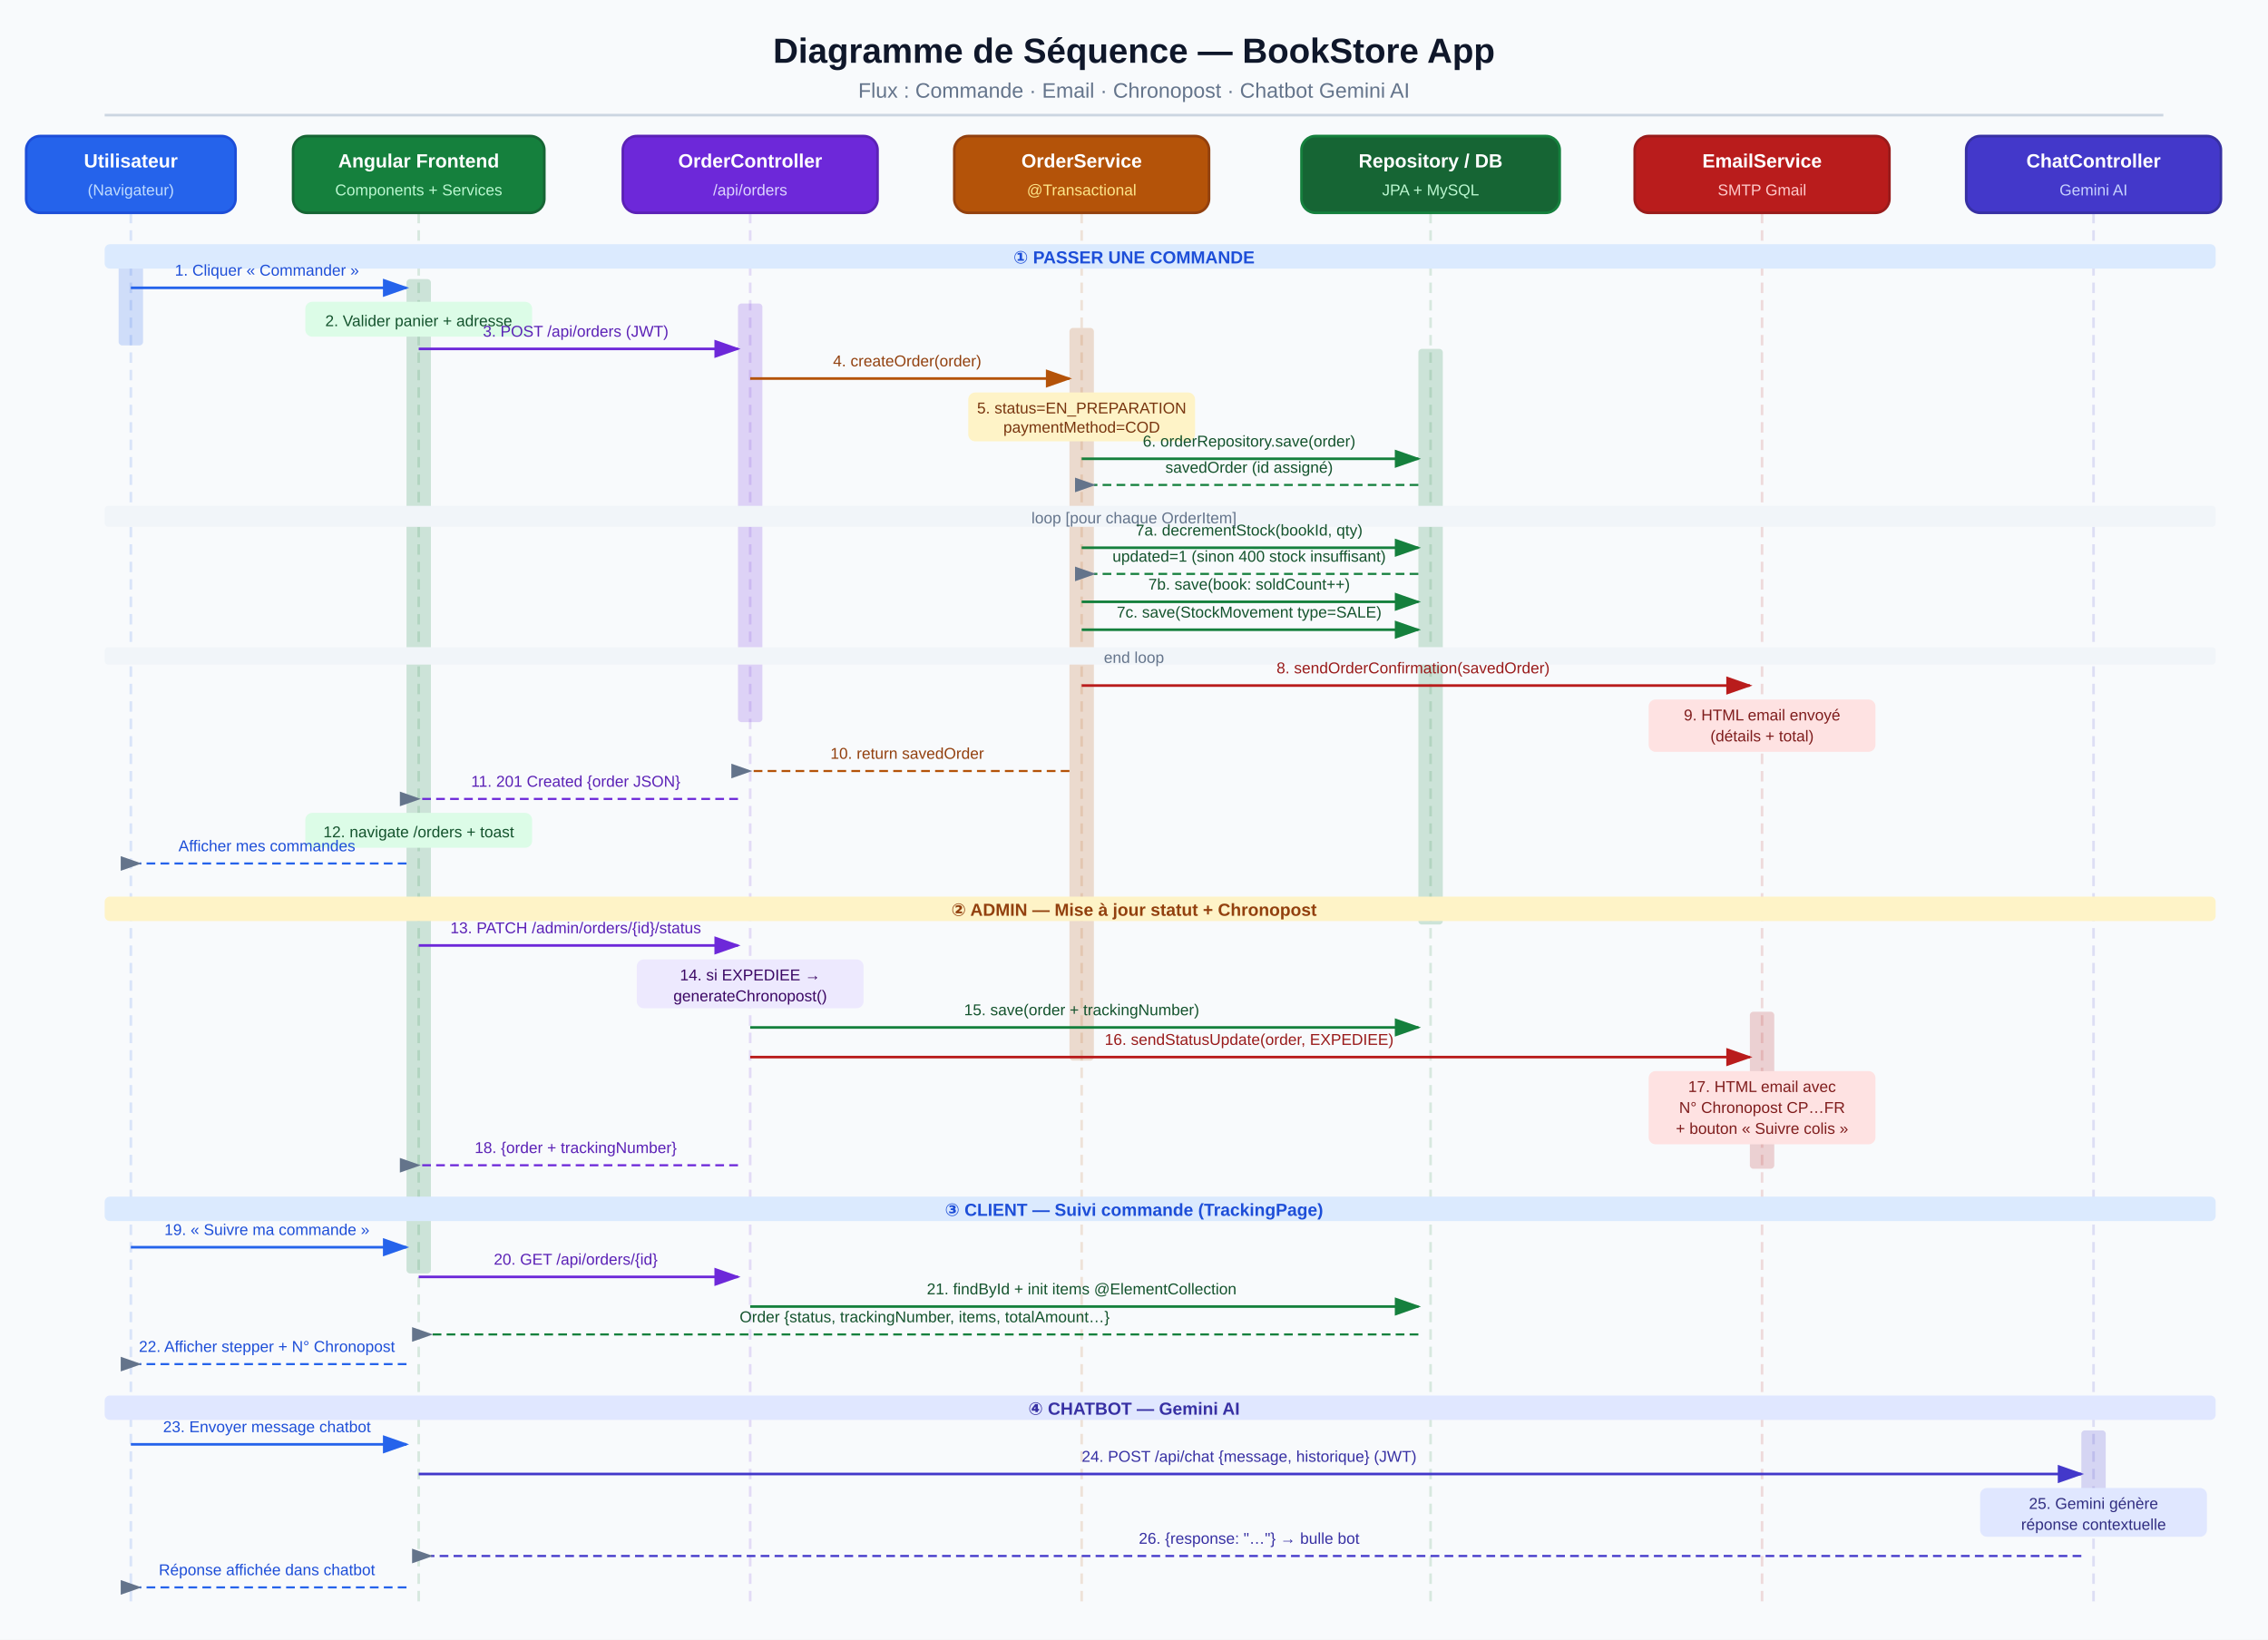
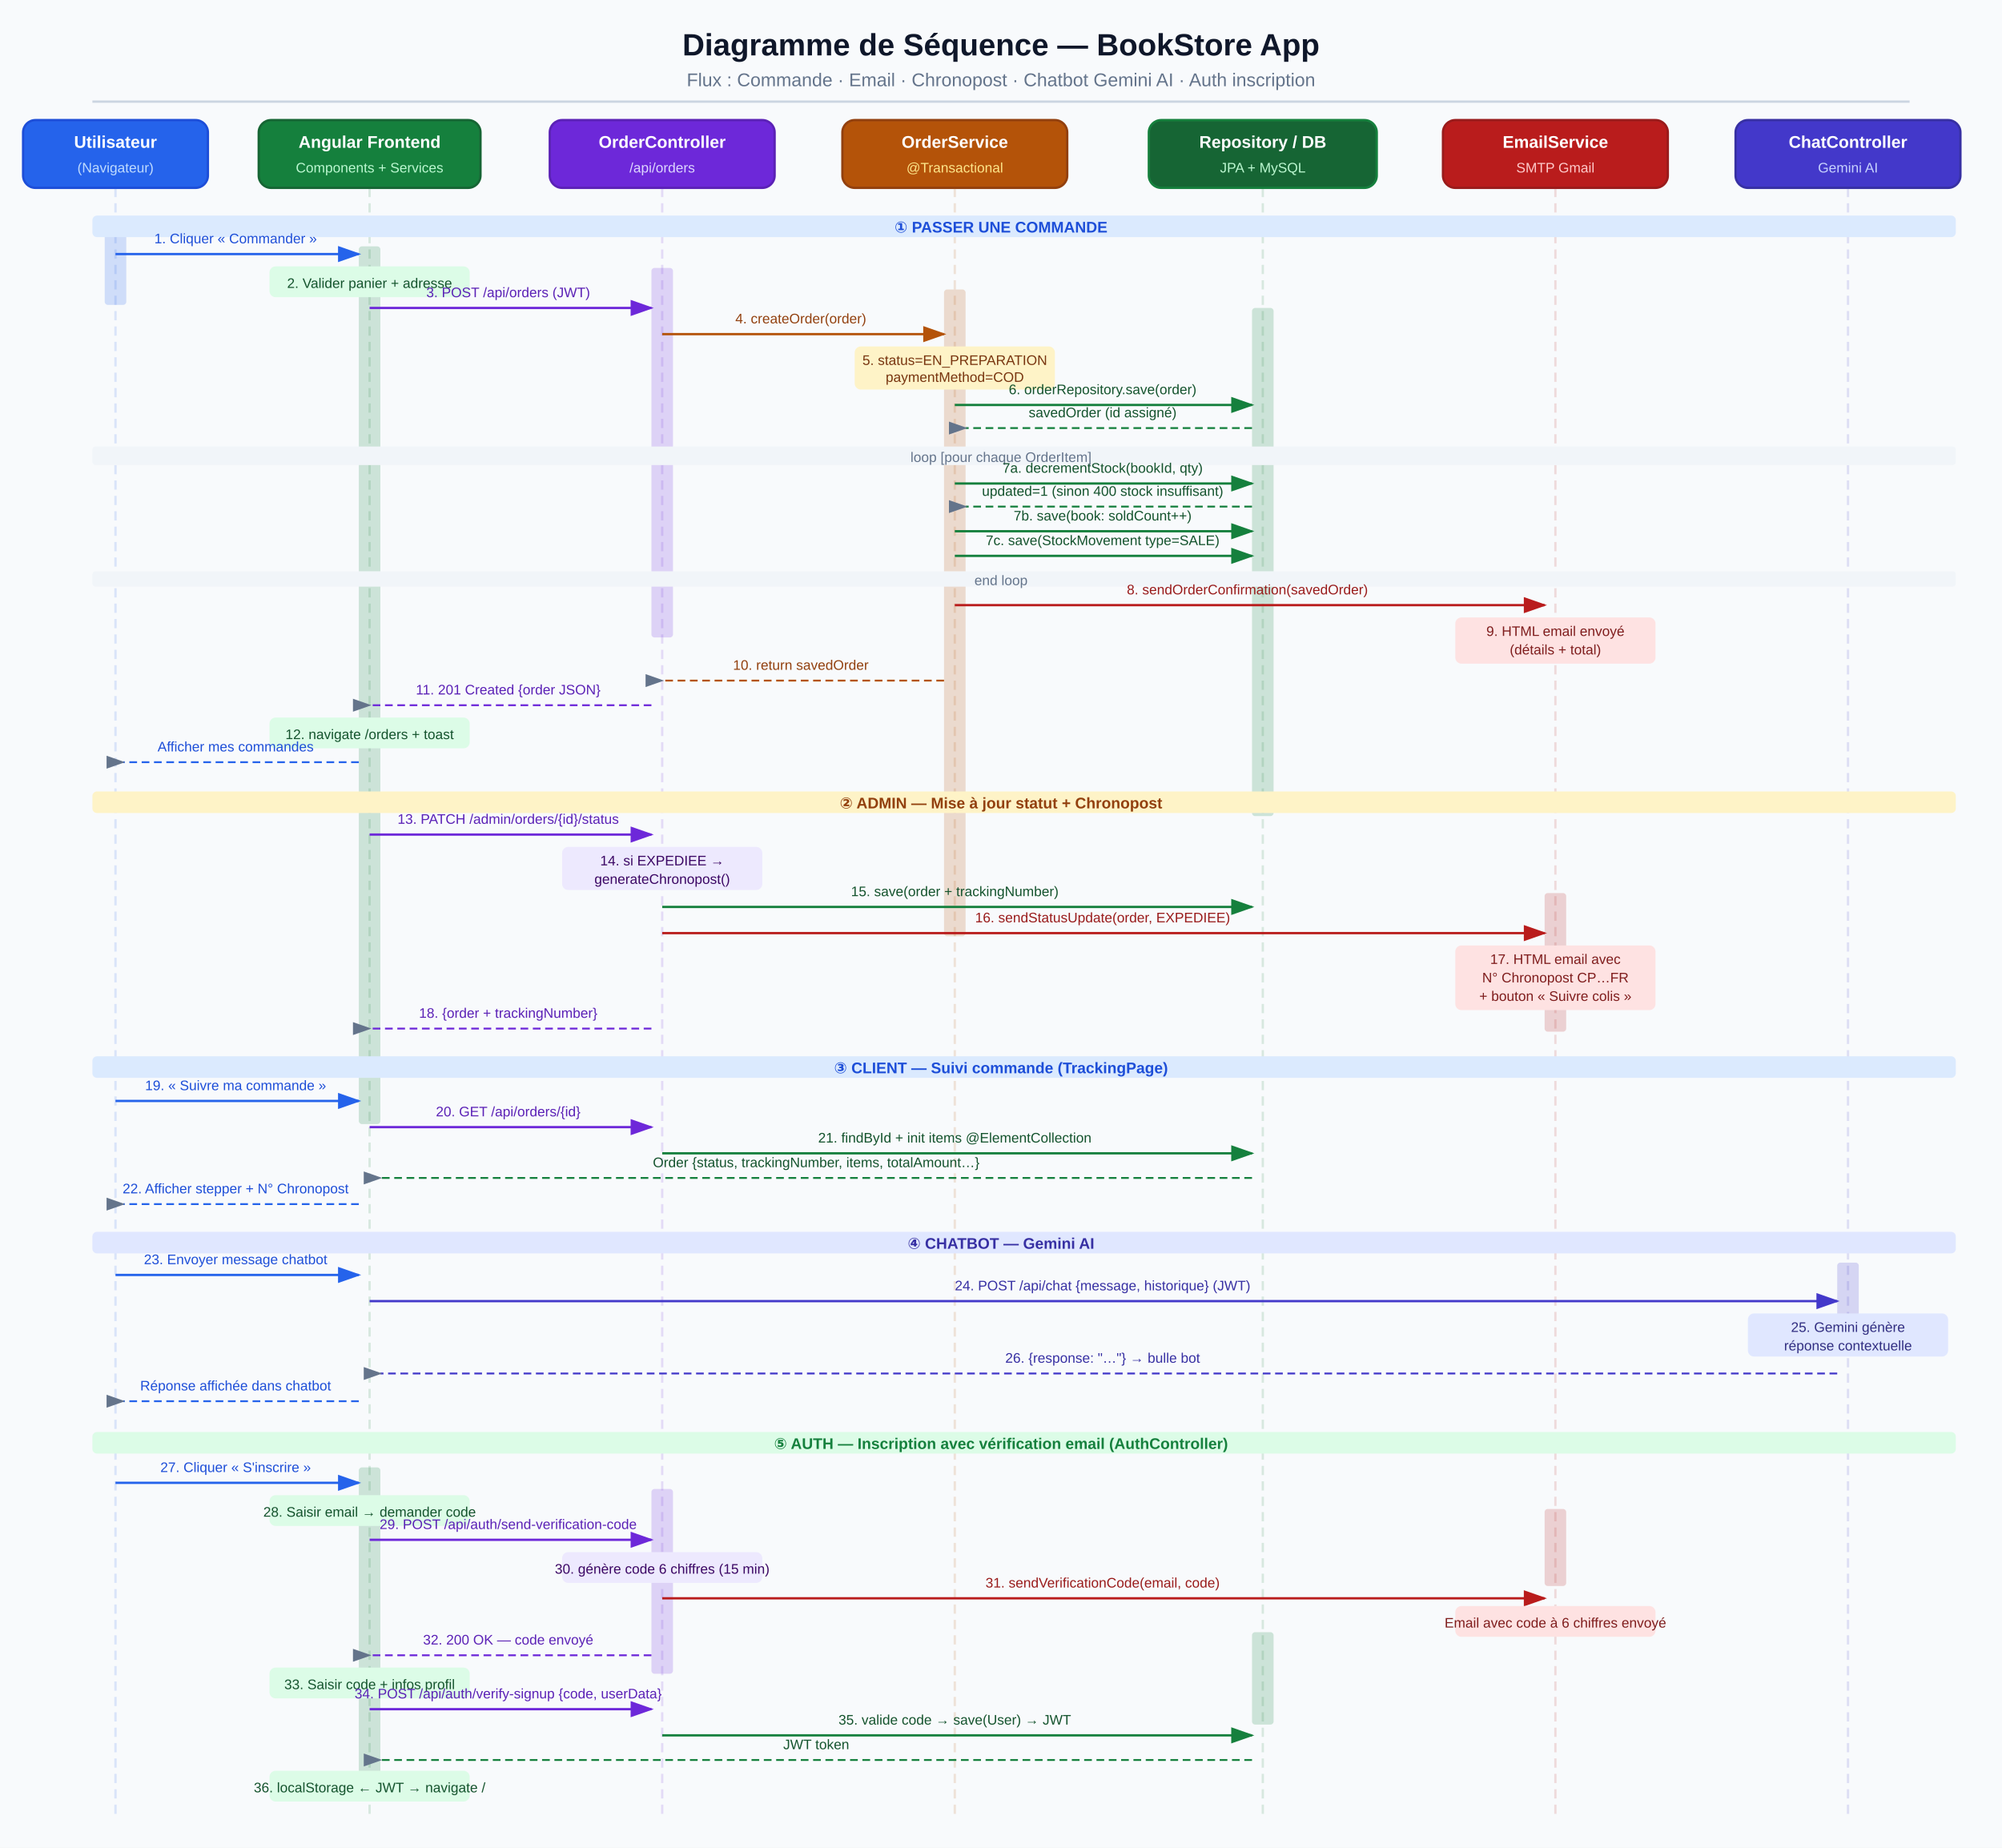
- <svg xmlns="http://www.w3.org/2000/svg" viewBox="0 0 1300 940" font-family="Segoe UI, Arial, sans-serif">
+ <svg xmlns="http://www.w3.org/2000/svg" viewBox="0 0 1300 1200" font-family="Segoe UI, Arial, sans-serif">
  <defs>
    <marker id="arr" markerWidth="10" markerHeight="7" refX="9" refY="3.5" orient="auto">
      <polygon points="0 0,10 3.5,0 7" fill="#64748b" />
    </marker>
    <marker id="arr-ret" markerWidth="10" markerHeight="7" refX="1" refY="3.5" orient="auto">
      <polygon points="10 0,0 3.5,10 7" fill="#64748b" />
    </marker>
    <marker id="arr-b" markerWidth="10" markerHeight="7" refX="9" refY="3.5" orient="auto">
      <polygon points="0 0,10 3.5,0 7" fill="#2563eb" />
    </marker>
    <marker id="arr-g" markerWidth="10" markerHeight="7" refX="9" refY="3.5" orient="auto">
      <polygon points="0 0,10 3.5,0 7" fill="#15803d" />
    </marker>
    <marker id="arr-a" markerWidth="10" markerHeight="7" refX="9" refY="3.5" orient="auto">
      <polygon points="0 0,10 3.5,0 7" fill="#b45309" />
    </marker>
    <marker id="arr-r" markerWidth="10" markerHeight="7" refX="9" refY="3.5" orient="auto">
      <polygon points="0 0,10 3.5,0 7" fill="#b91c1c" />
    </marker>
    <marker id="arr-p" markerWidth="10" markerHeight="7" refX="9" refY="3.5" orient="auto">
      <polygon points="0 0,10 3.5,0 7" fill="#6d28d9" />
    </marker>
    <marker id="arr-i" markerWidth="10" markerHeight="7" refX="9" refY="3.5" orient="auto">
      <polygon points="0 0,10 3.5,0 7" fill="#4338ca" />
    </marker>
  </defs>
-   <rect width="1300" height="940" fill="#f8fafc" />
+   <rect width="1300" height="1200" fill="#f8fafc" />
  <text x="650" y="36" text-anchor="middle" font-size="20" font-weight="bold" fill="#0f172a">Diagramme de Séquence — BookStore App</text>
-   <text x="650" y="56" text-anchor="middle" font-size="12" fill="#64748b">Flux : Commande · Email · Chronopost · Chatbot Gemini AI</text>
+   <text x="650" y="56" text-anchor="middle" font-size="12" fill="#64748b">Flux : Commande · Email · Chronopost · Chatbot Gemini AI · Auth inscription</text>
  <line x1="60" y1="66" x2="1240" y2="66" stroke="#cbd5e1" stroke-width="1.5" />
  <rect x="15" y="78" width="120" height="44" rx="8" fill="#2563eb" stroke="#1d4ed8" stroke-width="1.5" />
  <text x="75" y="96" text-anchor="middle" font-size="11" font-weight="bold" fill="#fff">Utilisateur</text>
  <text x="75" y="112" text-anchor="middle" font-size="9" fill="#bfdbfe">(Navigateur)</text>
  <rect x="168" y="78" width="144" height="44" rx="8" fill="#15803d" stroke="#166534" stroke-width="1.5" />
  <text x="240" y="96" text-anchor="middle" font-size="11" font-weight="bold" fill="#fff">Angular Frontend</text>
  <text x="240" y="112" text-anchor="middle" font-size="9" fill="#bbf7d0">Components + Services</text>
  <rect x="357" y="78" width="146" height="44" rx="8" fill="#6d28d9" stroke="#5b21b6" stroke-width="1.5" />
  <text x="430" y="96" text-anchor="middle" font-size="11" font-weight="bold" fill="#fff">OrderController</text>
  <text x="430" y="112" text-anchor="middle" font-size="9" fill="#ddd6fe">/api/orders</text>
  <rect x="547" y="78" width="146" height="44" rx="8" fill="#b45309" stroke="#92400e" stroke-width="1.5" />
  <text x="620" y="96" text-anchor="middle" font-size="11" font-weight="bold" fill="#fff">OrderService</text>
  <text x="620" y="112" text-anchor="middle" font-size="9" fill="#fde68a">@Transactional</text>
  <rect x="746" y="78" width="148" height="44" rx="8" fill="#166534" stroke="#15803d" stroke-width="1.5" />
  <text x="820" y="96" text-anchor="middle" font-size="11" font-weight="bold" fill="#fff">Repository / DB</text>
  <text x="820" y="112" text-anchor="middle" font-size="9" fill="#bbf7d0">JPA + MySQL</text>
  <rect x="937" y="78" width="146" height="44" rx="8" fill="#b91c1c" stroke="#991b1b" stroke-width="1.5" />
  <text x="1010" y="96" text-anchor="middle" font-size="11" font-weight="bold" fill="#fff">EmailService</text>
  <text x="1010" y="112" text-anchor="middle" font-size="9" fill="#fecaca">SMTP Gmail</text>
  <rect x="1127" y="78" width="146" height="44" rx="8" fill="#4338ca" stroke="#3730a3" stroke-width="1.5" />
  <text x="1200" y="96" text-anchor="middle" font-size="11" font-weight="bold" fill="#fff">ChatController</text>
  <text x="1200" y="112" text-anchor="middle" font-size="9" fill="#c7d2fe">Gemini AI</text>
-   <line x1="75" y1="122" x2="75" y2="920" stroke="#2563eb25" stroke-width="1.5" stroke-dasharray="6,4" />
-   <line x1="240" y1="122" x2="240" y2="920" stroke="#15803d25" stroke-width="1.5" stroke-dasharray="6,4" />
-   <line x1="430" y1="122" x2="430" y2="920" stroke="#6d28d925" stroke-width="1.5" stroke-dasharray="6,4" />
-   <line x1="620" y1="122" x2="620" y2="920" stroke="#b4530925" stroke-width="1.5" stroke-dasharray="6,4" />
-   <line x1="820" y1="122" x2="820" y2="920" stroke="#15803d25" stroke-width="1.5" stroke-dasharray="6,4" />
-   <line x1="1010" y1="122" x2="1010" y2="920" stroke="#b91c1c25" stroke-width="1.5" stroke-dasharray="6,4" />
-   <line x1="1200" y1="122" x2="1200" y2="920" stroke="#4338ca25" stroke-width="1.5" stroke-dasharray="6,4" />
+   <line x1="75" y1="122" x2="75" y2="1180" stroke="#2563eb25" stroke-width="1.5" stroke-dasharray="6,4" />
+   <line x1="240" y1="122" x2="240" y2="1180" stroke="#15803d25" stroke-width="1.5" stroke-dasharray="6,4" />
+   <line x1="430" y1="122" x2="430" y2="1180" stroke="#6d28d925" stroke-width="1.5" stroke-dasharray="6,4" />
+   <line x1="620" y1="122" x2="620" y2="1180" stroke="#b4530925" stroke-width="1.5" stroke-dasharray="6,4" />
+   <line x1="820" y1="122" x2="820" y2="1180" stroke="#15803d25" stroke-width="1.5" stroke-dasharray="6,4" />
+   <line x1="1010" y1="122" x2="1010" y2="1180" stroke="#b91c1c25" stroke-width="1.5" stroke-dasharray="6,4" />
+   <line x1="1200" y1="122" x2="1200" y2="1180" stroke="#4338ca25" stroke-width="1.5" stroke-dasharray="6,4" />
  <rect x="68" y="148" width="14" height="50" rx="2" fill="#2563eb30" />
  <rect x="233" y="160" width="14" height="570" rx="2" fill="#15803d30" />
  <rect x="423" y="174" width="14" height="240" rx="2" fill="#6d28d930" />
  <rect x="613" y="188" width="14" height="420" rx="2" fill="#b4530930" />
  <rect x="813" y="200" width="14" height="330" rx="2" fill="#15803d30" />
  <rect x="1003" y="580" width="14" height="90" rx="2" fill="#b91c1c30" />
  <rect x="1193" y="820" width="14" height="60" rx="2" fill="#4338ca30" />
  <rect x="60" y="140" width="1210" height="14" rx="3" fill="#dbeafe" />
  <text x="650" y="151" text-anchor="middle" font-size="10" font-weight="bold" fill="#1d4ed8">① PASSER UNE COMMANDE</text>
  <line x1="75" y1="165" x2="233" y2="165" stroke="#2563eb" stroke-width="1.5" marker-end="url(#arr-b)" />
  <text x="153" y="158" text-anchor="middle" font-size="9" fill="#1d4ed8">1. Cliquer « Commander »</text>
  <rect x="175" y="173" width="130" height="20" rx="4" fill="#dcfce7" />
  <text x="240" y="187" text-anchor="middle" font-size="9" fill="#14532d">2. Valider panier + adresse</text>
  <line x1="240" y1="200" x2="423" y2="200" stroke="#6d28d9" stroke-width="1.5" marker-end="url(#arr-p)" />
  <text x="330" y="193" text-anchor="middle" font-size="9" fill="#5b21b6">3. POST /api/orders (JWT)</text>
  <line x1="430" y1="217" x2="613" y2="217" stroke="#b45309" stroke-width="1.5" marker-end="url(#arr-a)" />
  <text x="520" y="210" text-anchor="middle" font-size="9" fill="#92400e">4. createOrder(order)</text>
  <rect x="555" y="225" width="130" height="28" rx="4" fill="#fef3c7" />
  <text x="620" y="237" text-anchor="middle" font-size="9" fill="#78350f">5. status=EN_PREPARATION</text>
  <text x="620" y="248" text-anchor="middle" font-size="9" fill="#78350f">   paymentMethod=COD</text>
  <line x1="620" y1="263" x2="813" y2="263" stroke="#15803d" stroke-width="1.5" marker-end="url(#arr-g)" />
  <text x="716" y="256" text-anchor="middle" font-size="9" fill="#14532d">6. orderRepository.save(order)</text>
  <line x1="813" y1="278" x2="627" y2="278" stroke="#15803d" stroke-width="1.2" stroke-dasharray="5,3" marker-end="url(#arr-ret)" />
  <text x="716" y="271" text-anchor="middle" font-size="9" fill="#14532d">savedOrder (id assigné)</text>
  <rect x="60" y="290" width="1210" height="12" rx="2" fill="#f1f5f9" />
  <text x="650" y="300" text-anchor="middle" font-size="9" fill="#64748b">loop [pour chaque OrderItem]</text>
  <line x1="620" y1="314" x2="813" y2="314" stroke="#15803d" stroke-width="1.5" marker-end="url(#arr-g)" />
  <text x="716" y="307" text-anchor="middle" font-size="9" fill="#14532d">7a. decrementStock(bookId, qty)</text>
  <line x1="813" y1="329" x2="627" y2="329" stroke="#15803d" stroke-width="1.2" stroke-dasharray="5,3" marker-end="url(#arr-ret)" />
  <text x="716" y="322" text-anchor="middle" font-size="9" fill="#14532d">updated=1 (sinon 400 stock insuffisant)</text>
  <line x1="620" y1="345" x2="813" y2="345" stroke="#15803d" stroke-width="1.5" marker-end="url(#arr-g)" />
  <text x="716" y="338" text-anchor="middle" font-size="9" fill="#14532d">7b. save(book: soldCount++)</text>
  <line x1="620" y1="361" x2="813" y2="361" stroke="#15803d" stroke-width="1.5" marker-end="url(#arr-g)" />
  <text x="716" y="354" text-anchor="middle" font-size="9" fill="#14532d">7c. save(StockMovement type=SALE)</text>
  <rect x="60" y="371" width="1210" height="10" rx="2" fill="#f1f5f9" />
  <text x="650" y="380" text-anchor="middle" font-size="9" fill="#64748b">end loop</text>
  <line x1="620" y1="393" x2="1003" y2="393" stroke="#b91c1c" stroke-width="1.5" marker-end="url(#arr-r)" />
  <text x="810" y="386" text-anchor="middle" font-size="9" fill="#991b1b">8. sendOrderConfirmation(savedOrder)</text>
  <rect x="945" y="401" width="130" height="30" rx="4" fill="#fee2e2" />
  <text x="1010" y="413" text-anchor="middle" font-size="9" fill="#7f1d1d">9. HTML email envoyé</text>
  <text x="1010" y="425" text-anchor="middle" font-size="9" fill="#7f1d1d">   (détails + total)</text>
  <line x1="613" y1="442" x2="430" y2="442" stroke="#b45309" stroke-width="1.2" stroke-dasharray="5,3" marker-end="url(#arr-ret)" />
  <text x="520" y="435" text-anchor="middle" font-size="9" fill="#92400e">10. return savedOrder</text>
  <line x1="423" y1="458" x2="240" y2="458" stroke="#6d28d9" stroke-width="1.2" stroke-dasharray="5,3" marker-end="url(#arr-ret)" />
  <text x="330" y="451" text-anchor="middle" font-size="9" fill="#5b21b6">11. 201 Created {order JSON}</text>
  <rect x="175" y="466" width="130" height="20" rx="4" fill="#dcfce7" />
  <text x="240" y="480" text-anchor="middle" font-size="9" fill="#14532d">12. navigate /orders + toast</text>
  <line x1="233" y1="495" x2="80" y2="495" stroke="#2563eb" stroke-width="1.2" stroke-dasharray="5,3" marker-end="url(#arr-ret)" />
  <text x="153" y="488" text-anchor="middle" font-size="9" fill="#1d4ed8">Afficher mes commandes</text>
  <rect x="60" y="514" width="1210" height="14" rx="3" fill="#fef3c7" />
  <text x="650" y="525" text-anchor="middle" font-size="10" font-weight="bold" fill="#92400e">② ADMIN — Mise à jour statut + Chronopost</text>
  <line x1="240" y1="542" x2="423" y2="542" stroke="#6d28d9" stroke-width="1.5" marker-end="url(#arr-p)" />
  <text x="330" y="535" text-anchor="middle" font-size="9" fill="#5b21b6">13. PATCH /admin/orders/{id}/status</text>
  <rect x="365" y="550" width="130" height="28" rx="4" fill="#ede9fe" />
  <text x="430" y="562" text-anchor="middle" font-size="9" fill="#3b0764">14. si EXPEDIEE →</text>
  <text x="430" y="574" text-anchor="middle" font-size="9" fill="#3b0764">    generateChronopost()</text>
  <line x1="430" y1="589" x2="813" y2="589" stroke="#15803d" stroke-width="1.5" marker-end="url(#arr-g)" />
  <text x="620" y="582" text-anchor="middle" font-size="9" fill="#14532d">15. save(order + trackingNumber)</text>
  <line x1="430" y1="606" x2="1003" y2="606" stroke="#b91c1c" stroke-width="1.5" marker-end="url(#arr-r)" />
  <text x="716" y="599" text-anchor="middle" font-size="9" fill="#991b1b">16. sendStatusUpdate(order, EXPEDIEE)</text>
  <rect x="945" y="614" width="130" height="42" rx="4" fill="#fee2e2" />
  <text x="1010" y="626" text-anchor="middle" font-size="9" fill="#7f1d1d">17. HTML email avec</text>
  <text x="1010" y="638" text-anchor="middle" font-size="9" fill="#7f1d1d">    N° Chronopost CP…FR</text>
  <text x="1010" y="650" text-anchor="middle" font-size="9" fill="#7f1d1d">    + bouton « Suivre colis »</text>
  <line x1="423" y1="668" x2="240" y2="668" stroke="#6d28d9" stroke-width="1.2" stroke-dasharray="5,3" marker-end="url(#arr-ret)" />
  <text x="330" y="661" text-anchor="middle" font-size="9" fill="#5b21b6">18. {order + trackingNumber}</text>
  <rect x="60" y="686" width="1210" height="14" rx="3" fill="#dbeafe" />
  <text x="650" y="697" text-anchor="middle" font-size="10" font-weight="bold" fill="#1d4ed8">③ CLIENT — Suivi commande (TrackingPage)</text>
  <line x1="75" y1="715" x2="233" y2="715" stroke="#2563eb" stroke-width="1.5" marker-end="url(#arr-b)" />
  <text x="153" y="708" text-anchor="middle" font-size="9" fill="#1d4ed8">19. « Suivre ma commande »</text>
  <line x1="240" y1="732" x2="423" y2="732" stroke="#6d28d9" stroke-width="1.5" marker-end="url(#arr-p)" />
  <text x="330" y="725" text-anchor="middle" font-size="9" fill="#5b21b6">20. GET /api/orders/{id}</text>
  <line x1="430" y1="749" x2="813" y2="749" stroke="#15803d" stroke-width="1.5" marker-end="url(#arr-g)" />
  <text x="620" y="742" text-anchor="middle" font-size="9" fill="#14532d">21. findById + init items @ElementCollection</text>
  <line x1="813" y1="765" x2="247" y2="765" stroke="#15803d" stroke-width="1.2" stroke-dasharray="5,3" marker-end="url(#arr-ret)" />
  <text x="530" y="758" text-anchor="middle" font-size="9" fill="#14532d">Order {status, trackingNumber, items, totalAmount…}</text>
  <line x1="233" y1="782" x2="80" y2="782" stroke="#2563eb" stroke-width="1.2" stroke-dasharray="5,3" marker-end="url(#arr-ret)" />
  <text x="153" y="775" text-anchor="middle" font-size="9" fill="#1d4ed8">22. Afficher stepper + N° Chronopost</text>
  <rect x="60" y="800" width="1210" height="14" rx="3" fill="#e0e7ff" />
  <text x="650" y="811" text-anchor="middle" font-size="10" font-weight="bold" fill="#3730a3">④ CHATBOT — Gemini AI</text>
  <line x1="75" y1="828" x2="233" y2="828" stroke="#2563eb" stroke-width="1.5" marker-end="url(#arr-b)" />
  <text x="153" y="821" text-anchor="middle" font-size="9" fill="#1d4ed8">23. Envoyer message chatbot</text>
  <line x1="240" y1="845" x2="1193" y2="845" stroke="#4338ca" stroke-width="1.5" marker-end="url(#arr-i)" />
  <text x="716" y="838" text-anchor="middle" font-size="9" fill="#3730a3">24. POST /api/chat {message, historique} (JWT)</text>
  <rect x="1135" y="853" width="130" height="28" rx="4" fill="#e0e7ff" />
  <text x="1200" y="865" text-anchor="middle" font-size="9" fill="#312e81">25. Gemini génère</text>
  <text x="1200" y="877" text-anchor="middle" font-size="9" fill="#312e81">    réponse contextuelle</text>
  <line x1="1193" y1="892" x2="247" y2="892" stroke="#4338ca" stroke-width="1.2" stroke-dasharray="5,3" marker-end="url(#arr-ret)" />
  <text x="716" y="885" text-anchor="middle" font-size="9" fill="#3730a3">26. {response: "…"} → bulle bot</text>
  <line x1="233" y1="910" x2="80" y2="910" stroke="#2563eb" stroke-width="1.2" stroke-dasharray="5,3" marker-end="url(#arr-ret)" />
  <text x="153" y="903" text-anchor="middle" font-size="9" fill="#1d4ed8">Réponse affichée dans chatbot</text>
+   <rect x="60" y="930" width="1210" height="14" rx="3" fill="#dcfce7" />
+   <text x="650" y="941" text-anchor="middle" font-size="10" font-weight="bold" fill="#15803d">⑤ AUTH — Inscription avec vérification email (AuthController)</text>
+   <rect x="233" y="953" width="14" height="200" rx="2" fill="#15803d30" />
+   <rect x="423" y="967" width="14" height="120" rx="2" fill="#6d28d930" />
+   <rect x="1003" y="980" width="14" height="50" rx="2" fill="#b91c1c30" />
+   <rect x="813" y="1060" width="14" height="60" rx="2" fill="#15803d30" />
+   <line x1="75" y1="963" x2="233" y2="963" stroke="#2563eb" stroke-width="1.5" marker-end="url(#arr-b)" />
+   <text x="153" y="956" text-anchor="middle" font-size="9" fill="#1d4ed8">27. Cliquer « S'inscrire »</text>
+   <rect x="175" y="971" width="130" height="20" rx="4" fill="#dcfce7" />
+   <text x="240" y="985" text-anchor="middle" font-size="9" fill="#14532d">28. Saisir email → demander code</text>
+   <line x1="240" y1="1000" x2="423" y2="1000" stroke="#6d28d9" stroke-width="1.5" marker-end="url(#arr-p)" />
+   <text x="330" y="993" text-anchor="middle" font-size="9" fill="#5b21b6">29. POST /api/auth/send-verification-code</text>
+   <rect x="365" y="1008" width="130" height="20" rx="4" fill="#ede9fe" />
+   <text x="430" y="1022" text-anchor="middle" font-size="9" fill="#3b0764">30. génère code 6 chiffres (15 min)</text>
+   <line x1="430" y1="1038" x2="1003" y2="1038" stroke="#b91c1c" stroke-width="1.5" marker-end="url(#arr-r)" />
+   <text x="716" y="1031" text-anchor="middle" font-size="9" fill="#991b1b">31. sendVerificationCode(email, code)</text>
+   <rect x="945" y="1043" width="130" height="20" rx="4" fill="#fee2e2" />
+   <text x="1010" y="1057" text-anchor="middle" font-size="9" fill="#7f1d1d">Email avec code à 6 chiffres envoyé</text>
+   <line x1="423" y1="1075" x2="240" y2="1075" stroke="#6d28d9" stroke-width="1.2" stroke-dasharray="5,3" marker-end="url(#arr-ret)" />
+   <text x="330" y="1068" text-anchor="middle" font-size="9" fill="#5b21b6">32. 200 OK — code envoyé</text>
+   <rect x="175" y="1083" width="130" height="20" rx="4" fill="#dcfce7" />
+   <text x="240" y="1097" text-anchor="middle" font-size="9" fill="#14532d">33. Saisir code + infos profil</text>
+   <line x1="240" y1="1110" x2="423" y2="1110" stroke="#6d28d9" stroke-width="1.5" marker-end="url(#arr-p)" />
+   <text x="330" y="1103" text-anchor="middle" font-size="9" fill="#5b21b6">34. POST /api/auth/verify-signup {code, userData}</text>
+   <line x1="430" y1="1127" x2="813" y2="1127" stroke="#15803d" stroke-width="1.5" marker-end="url(#arr-g)" />
+   <text x="620" y="1120" text-anchor="middle" font-size="9" fill="#14532d">35. valide code → save(User) → JWT</text>
+   <line x1="813" y1="1143" x2="247" y2="1143" stroke="#15803d" stroke-width="1.2" stroke-dasharray="5,3" marker-end="url(#arr-ret)" />
+   <text x="530" y="1136" text-anchor="middle" font-size="9" fill="#14532d">JWT token</text>
+   <rect x="175" y="1150" width="130" height="20" rx="4" fill="#dcfce7" />
+   <text x="240" y="1164" text-anchor="middle" font-size="9" fill="#14532d">36. localStorage ← JWT → navigate /</text>
</svg>
